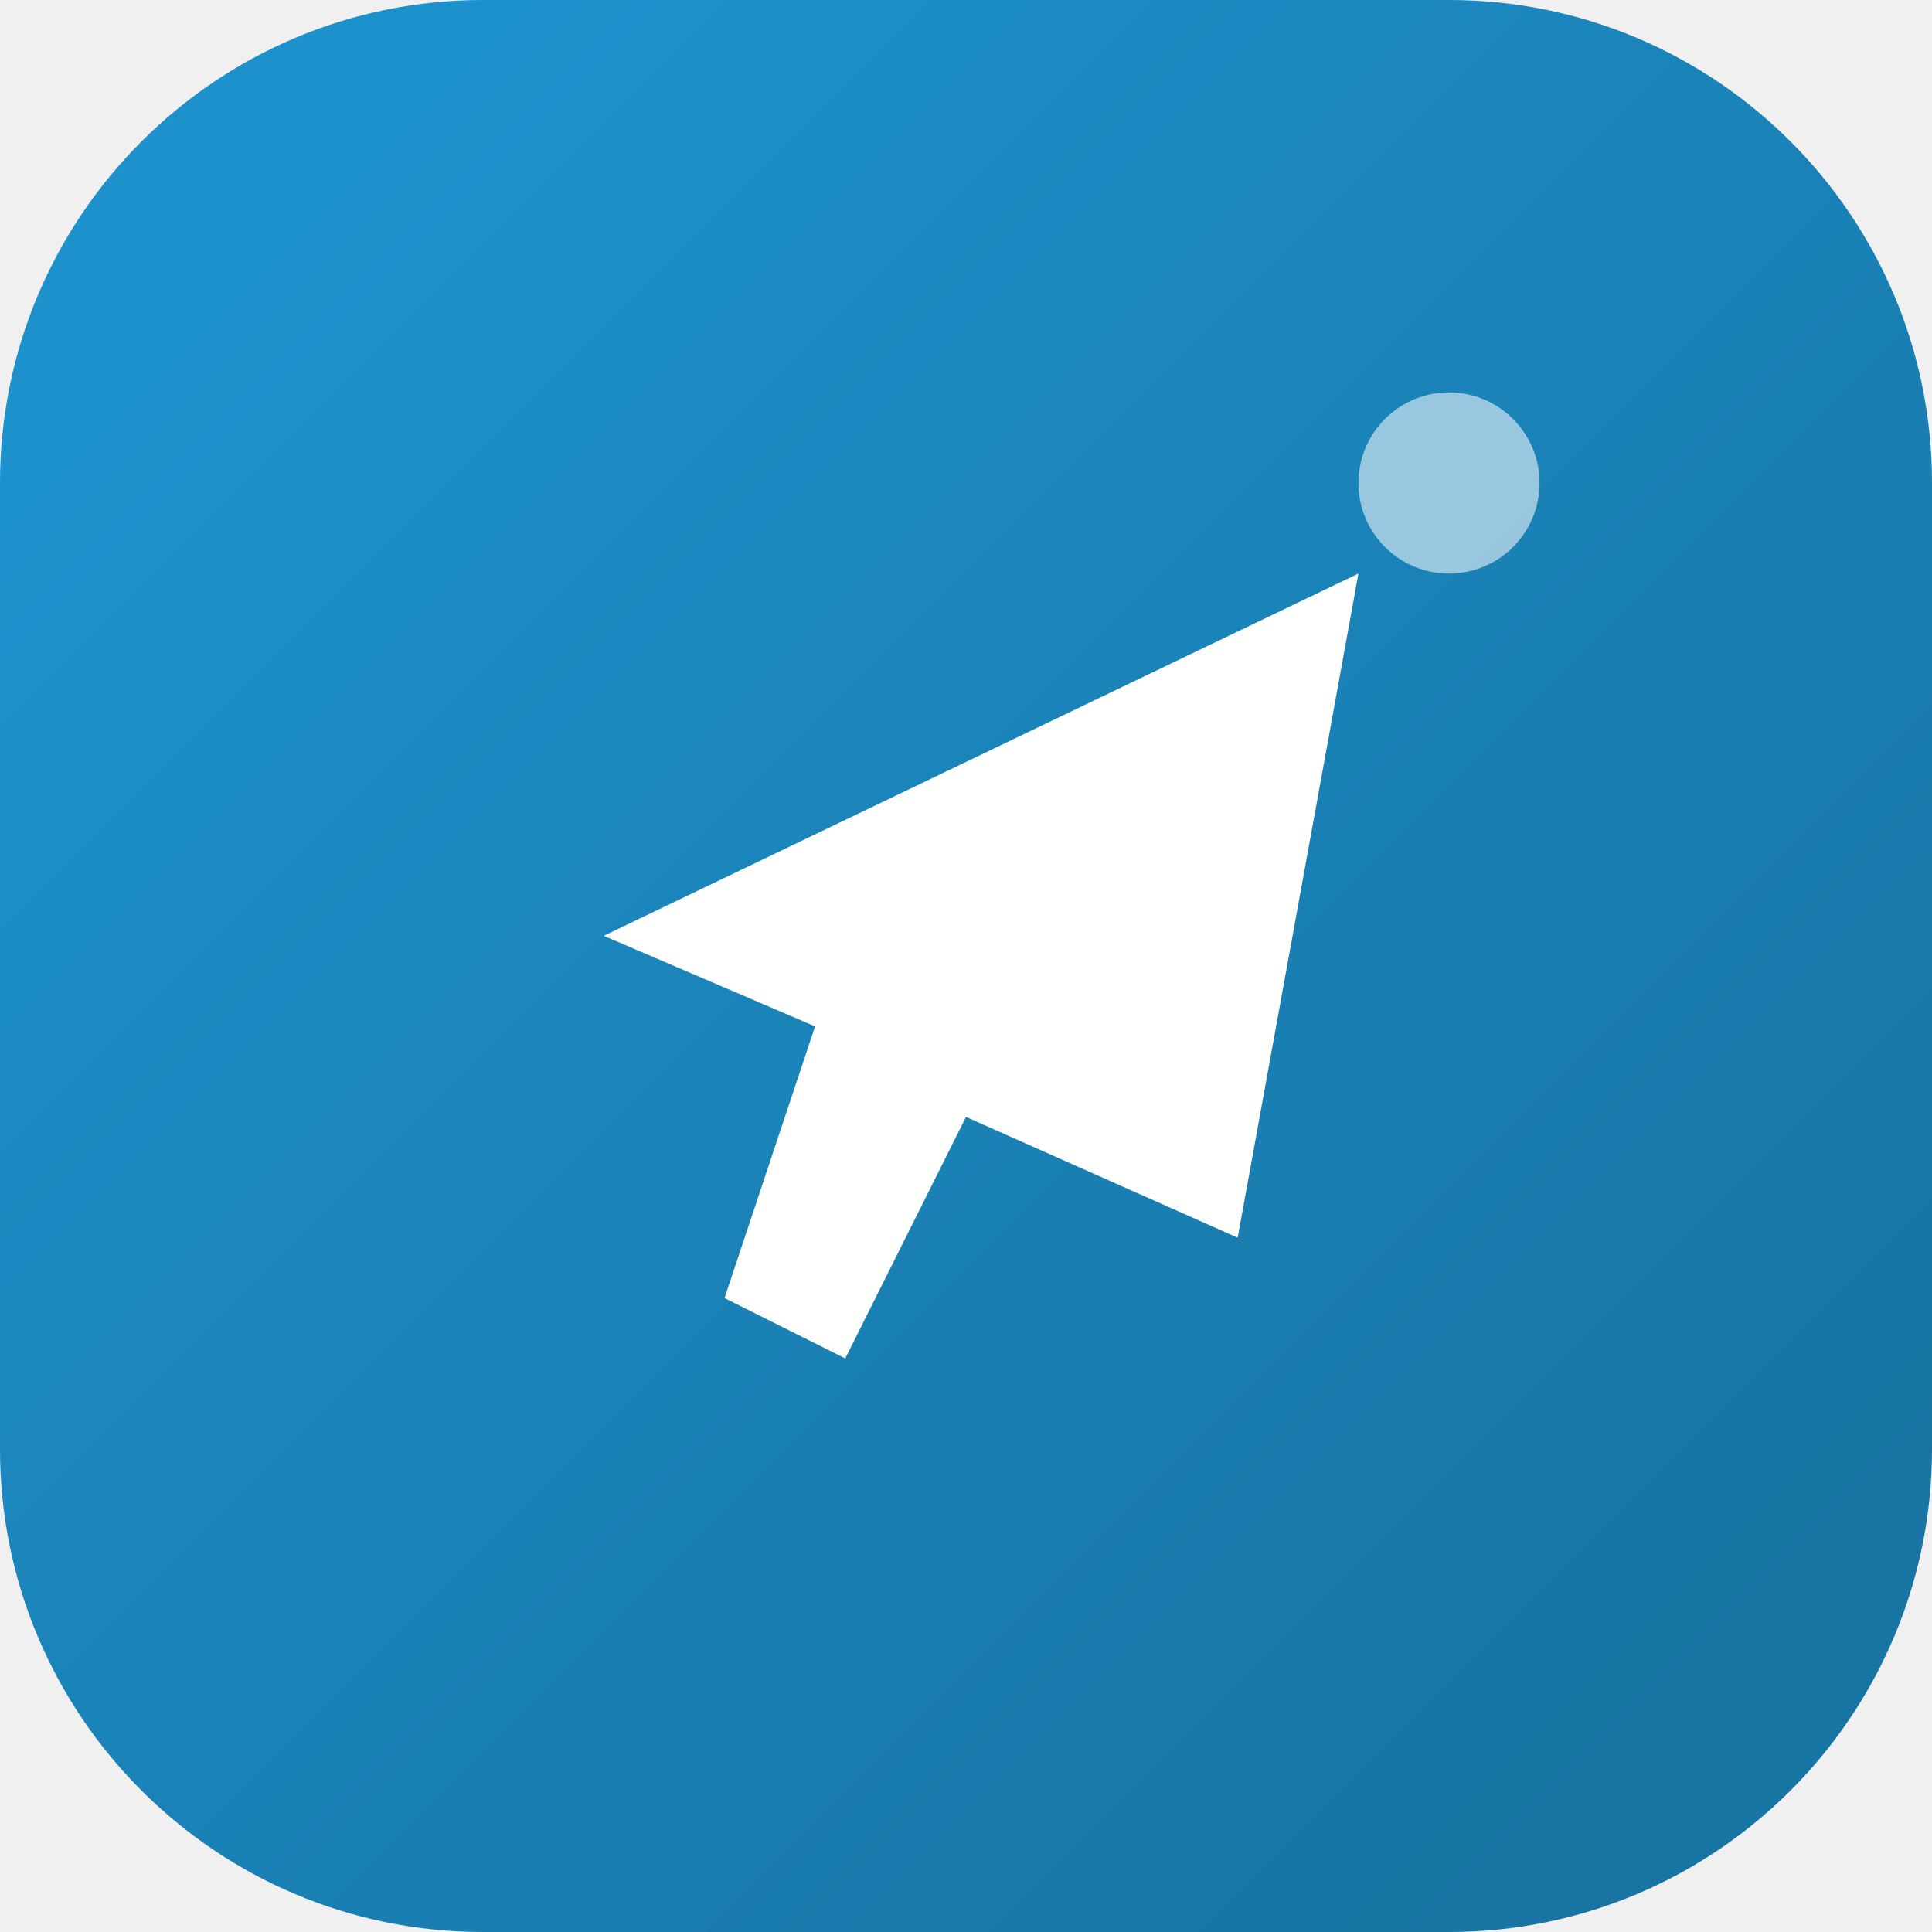
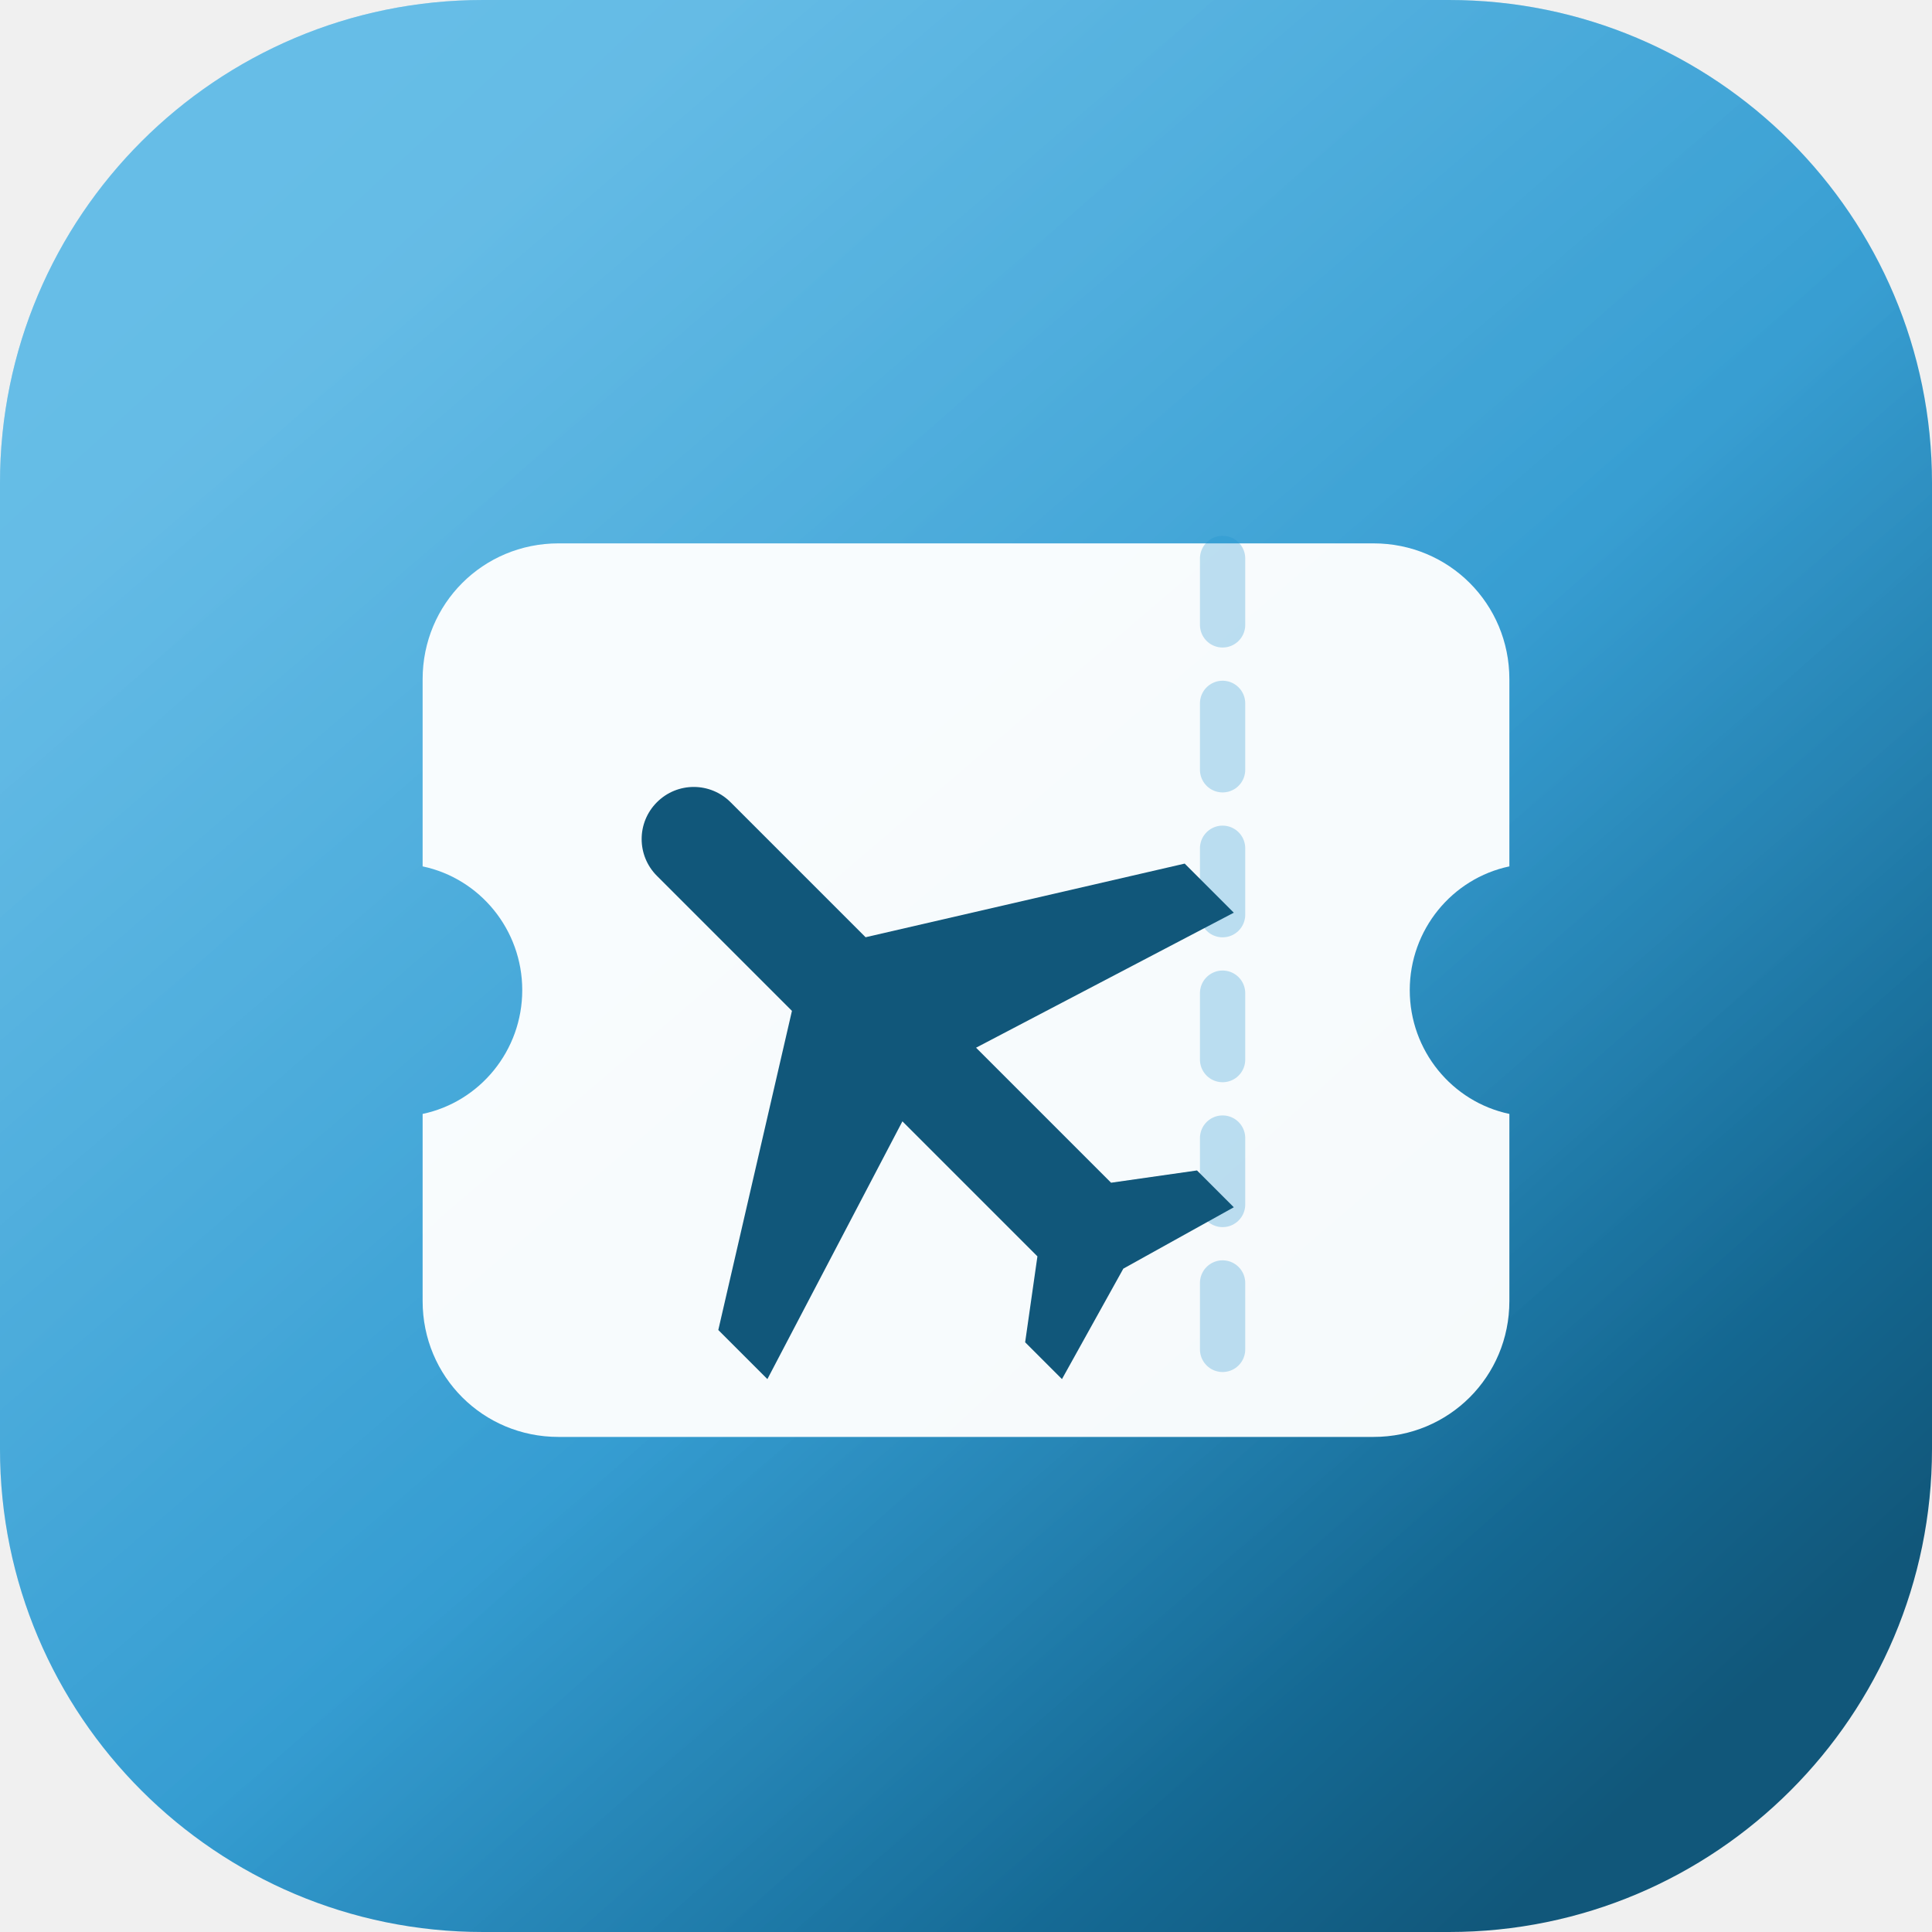
- <svg xmlns="http://www.w3.org/2000/svg" viewBox="0 0 32 32" fill="none">
+ <svg xmlns="http://www.w3.org/2000/svg" viewBox="0 0 64 64" fill="none">
  <defs>
-     <linearGradient id="bg" x1="4" y1="4" x2="28" y2="28" gradientUnits="userSpaceOnUse">
-       <stop stop-color="#1D91CC" />
-       <stop offset="1" stop-color="#1774A3" />
+     <linearGradient id="bg" x1="8" y1="6" x2="56" y2="58" gradientUnits="userSpaceOnUse">
+       <stop stop-color="#2BA4DE" />
+       <stop offset="0.55" stop-color="#1D91CC" />
+       <stop offset="1" stop-color="#11577A" />
+     </linearGradient>
+     <linearGradient id="sheen" x1="12" y1="10" x2="48" y2="52" gradientUnits="userSpaceOnUse">
+       <stop stop-color="#fff" stop-opacity="0.28" />
+       <stop offset="1" stop-color="#fff" stop-opacity="0" />
    </linearGradient>
  </defs>
-   <rect width="32" height="32" rx="8" fill="url(#bg)" />
-   <path d="M22.5 9.5L10 15.5L13.5 17L12 21.5L14 22.5L16 18.5L20.5 20.5L22.5 9.5Z" fill="white" />
-   <circle cx="24" cy="8" r="1.5" fill="white" opacity="0.55" />
+   <rect width="64" height="64" rx="16" fill="url(#bg)" />
+   <rect width="64" height="64" rx="16" fill="url(#sheen)" />
+   <path d="M14 22.5c0-2.5 2-4.5 4.5-4.5h27c2.5 0 4.5 2 4.5 4.5v6.2c-1.9.4-3.3 2.1-3.3 4.1s1.4 3.7 3.3 4.1v6.2c0 2.5-2 4.5-4.5 4.5h-27c-2.5 0-4.5-2-4.5-4.5v-6.2c1.9-.4 3.3-2.1 3.3-4.1s-1.4-3.7-3.3-4.1V22.5z" fill="#fff" fill-opacity="0.96" />
+   <path d="M40.5 18.5v27" stroke="#1D91CC" stroke-opacity="0.28" stroke-width="1.5" stroke-dasharray="2.2 2.6" stroke-linecap="round" />
+   <path fill="#11577A" transform="translate(16.5 20.5) scale(1.15) rotate(-45 12 12)" d="M21 16v-2l-8-5V3.5c0-.83-.67-1.5-1.5-1.5S10 2.67 10 3.5V9l-8 5v2l8-2.5V19l-2 1.5V22l3.5-1 3.5 1v-1.5L13 19v-5.5l8 2.5z" />
</svg>
